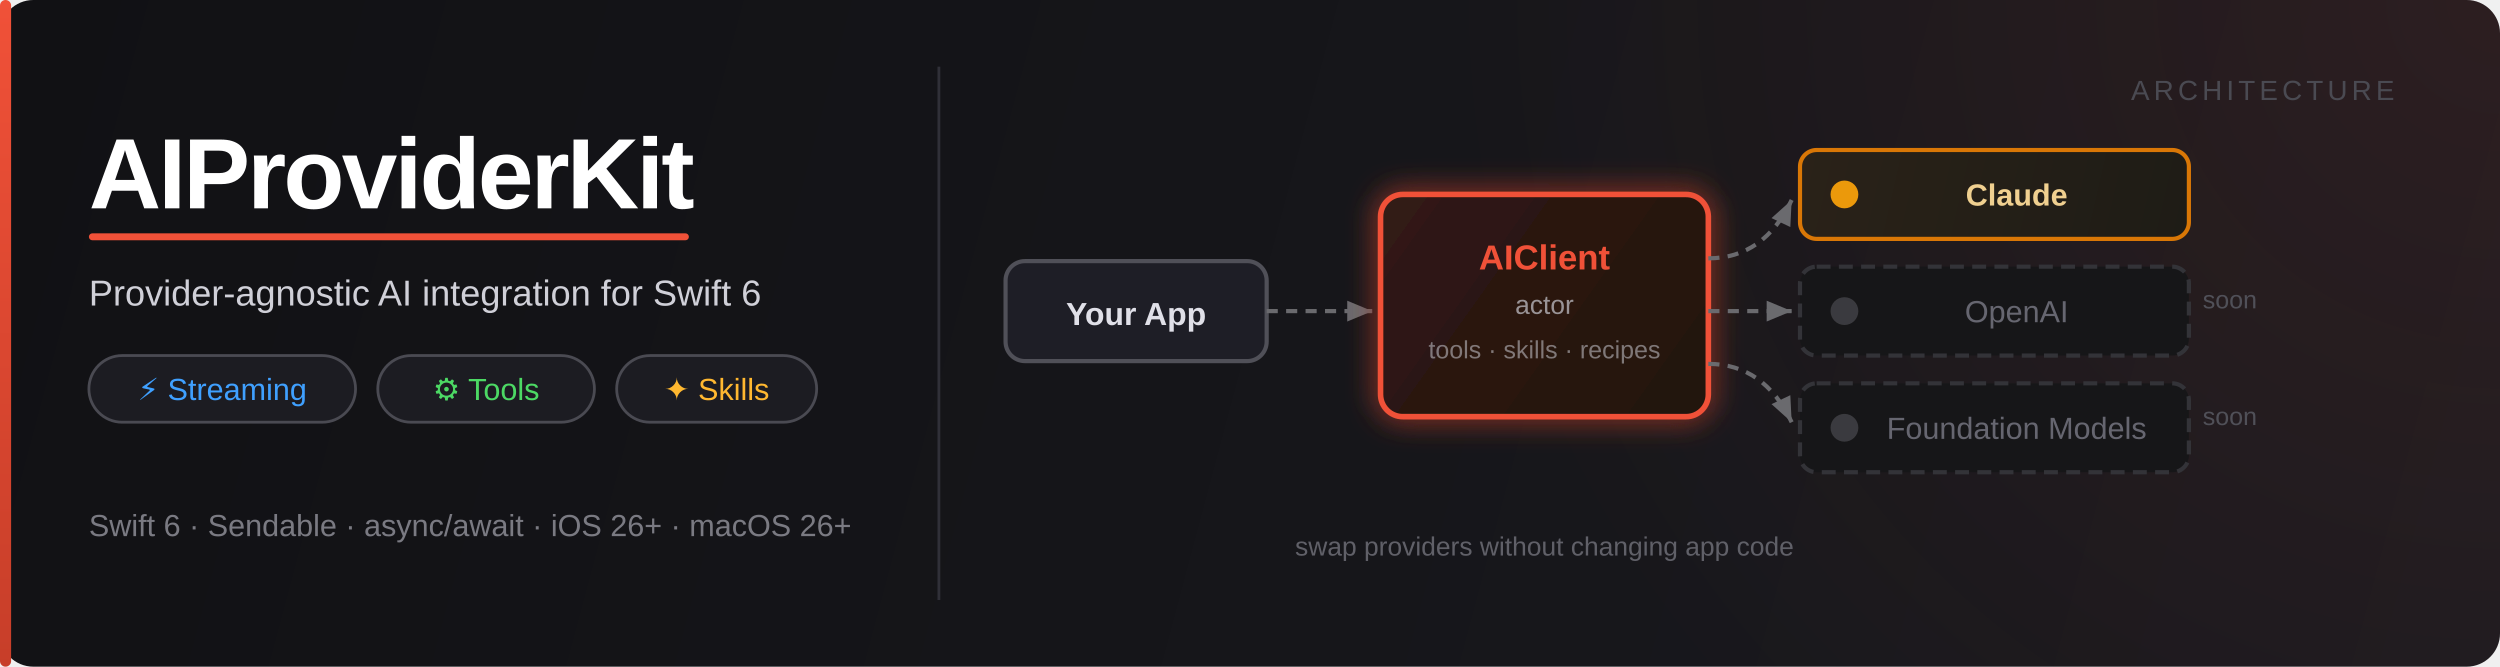
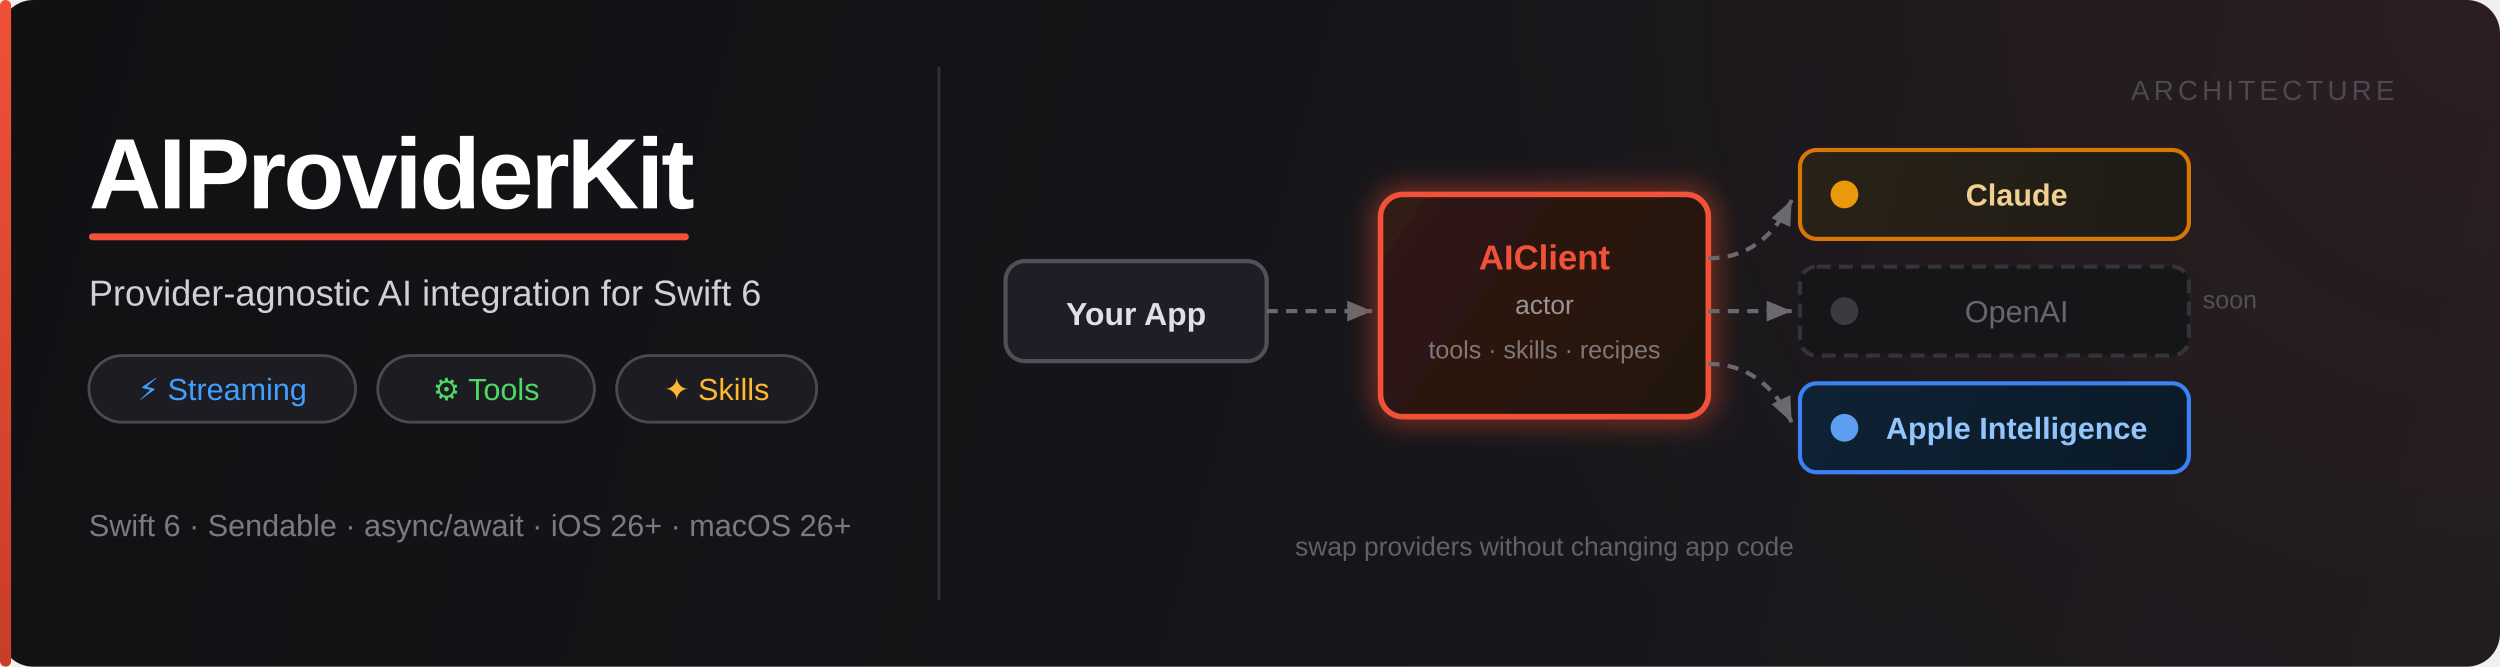
<svg xmlns="http://www.w3.org/2000/svg" width="900" height="240" viewBox="0 0 900 240" font-family="-apple-system, 'SF Pro Display', 'Helvetica Neue', Arial, sans-serif">
  <defs>
    <linearGradient id="bg" x1="0" y1="0" x2="900" y2="240" gradientUnits="userSpaceOnUse">
      <stop offset="0%" stop-color="#111114" />
      <stop offset="100%" stop-color="#1A1A1F" />
    </linearGradient>
    <linearGradient id="accentBar" x1="0" y1="0" x2="0" y2="240" gradientUnits="userSpaceOnUse">
      <stop offset="0%" stop-color="#F05138" />
      <stop offset="100%" stop-color="#C73E29" />
    </linearGradient>
    <linearGradient id="clientFill" x1="495" y1="66" x2="613" y2="150" gradientUnits="userSpaceOnUse">
      <stop offset="0%" stop-color="#321A13" />
      <stop offset="100%" stop-color="#22160F" />
    </linearGradient>
    <linearGradient id="claudeFill" x1="648" y1="54" x2="788" y2="86" gradientUnits="userSpaceOnUse">
      <stop offset="0%" stop-color="#2A2218" />
      <stop offset="100%" stop-color="#1E1C16" />
+     </linearGradient>
+     <linearGradient id="appleFill" x1="648" y1="138" x2="788" y2="170" gradientUnits="userSpaceOnUse">
+       <stop offset="0%" stop-color="#0F2235" />
+       <stop offset="100%" stop-color="#0A1A28" />
    </linearGradient>
    <filter id="softGlow" x="-30%" y="-30%" width="160%" height="160%">
      <feGaussianBlur stdDeviation="5" result="blur" />
      <feMerge>
        <feMergeNode in="blur" />
        <feMergeNode in="SourceGraphic" />
      </feMerge>
    </filter>
    <marker id="arr" markerWidth="7" markerHeight="7" refX="6" refY="3.5" orient="auto">
      <path d="M0,1 L6,3.5 L0,6 Z" fill="#6A6A6E" />
    </marker>
  </defs>
  <rect width="900" height="240" fill="url(#bg)" rx="12" />
  <radialGradient id="cornerGlow" cx="900" cy="0" r="380" gradientUnits="userSpaceOnUse">
    <stop offset="0%" stop-color="#F05138" stop-opacity="0.09" />
    <stop offset="100%" stop-color="#F05138" stop-opacity="0" />
  </radialGradient>
  <rect width="900" height="240" fill="url(#cornerGlow)" rx="12" />
  <rect x="0" y="0" width="4" height="240" fill="url(#accentBar)" rx="2" />
  <text x="32" y="75" fill="#FFFFFF" font-size="36" font-weight="700" letter-spacing="-1">AIProviderKit</text>
  <rect x="32" y="84" width="216" height="2.5" fill="#F05138" rx="1.25" />
  <text x="32" y="110" fill="#D0D0D8" font-size="13">Provider-agnostic AI integration for Swift 6</text>
  <rect x="32" y="128" width="96" height="24" rx="12" fill="#1C1C22" stroke="#4A4A52" stroke-width="1" />
  <text x="80" y="144" fill="#3FA0FF" font-size="11" font-weight="500" text-anchor="middle">⚡ Streaming</text>
  <rect x="136" y="128" width="78" height="24" rx="12" fill="#1C1C22" stroke="#4A4A52" stroke-width="1" />
  <text x="175" y="144" fill="#4CD964" font-size="11" font-weight="500" text-anchor="middle">⚙ Tools</text>
  <rect x="222" y="128" width="72" height="24" rx="12" fill="#1C1C22" stroke="#4A4A52" stroke-width="1" />
  <text x="258" y="144" fill="#FFB830" font-size="11" font-weight="500" text-anchor="middle">✦ Skills</text>
  <text x="32" y="193" fill="#7A7A82" font-size="11">Swift 6  ·  Sendable  ·  async/await  ·  iOS 26+  ·  macOS 26+</text>
  <line x1="338" y1="24" x2="338" y2="216" stroke="#303038" stroke-width="1" />
  <text x="862" y="36" fill="#4A4A52" font-size="10" text-anchor="end" letter-spacing="1.5">ARCHITECTURE</text>
  <rect x="362" y="94" width="94" height="36" rx="7" fill="#1E1E26" stroke="#505058" stroke-width="1.5" />
  <text x="409" y="117" fill="#E0E0E8" font-size="11.5" font-weight="600" text-anchor="middle">Your App</text>
  <line x1="456" y1="112" x2="494" y2="112" stroke="#6A6A6E" stroke-width="1.5" marker-end="url(#arr)" stroke-dasharray="4 3" />
  <rect x="497" y="70" width="118" height="80" rx="8" fill="url(#clientFill)" stroke="#F05138" stroke-width="2" filter="url(#softGlow)" />
  <text x="556" y="97" fill="#F05138" font-size="12.5" font-weight="700" text-anchor="middle">AIClient</text>
  <text x="556" y="113" fill="#C8C8D0" font-size="9.5" text-anchor="middle" opacity="0.70">actor</text>
  <text x="556" y="129" fill="#C8C8D0" font-size="9" text-anchor="middle" opacity="0.55">tools · skills · recipes</text>
  <path d="M 615 93 Q 635 93 645 72" stroke="#6A6A6E" stroke-width="1.5" fill="none" stroke-dasharray="4 3" marker-end="url(#arr)" />
  <line x1="615" y1="112" x2="645" y2="112" stroke="#6A6A6E" stroke-width="1.5" stroke-dasharray="4 3" marker-end="url(#arr)" />
  <path d="M 615 131 Q 635 131 645 152" stroke="#6A6A6E" stroke-width="1.5" fill="none" stroke-dasharray="4 3" marker-end="url(#arr)" />
  <rect x="648" y="54" width="140" height="32" rx="6" fill="url(#claudeFill)" stroke="#D97706" stroke-width="1.5" />
  <circle cx="664" cy="70" r="5" fill="#F59E0B" opacity="0.95" />
  <text x="726" y="74" fill="#F0D090" font-size="11" font-weight="600" text-anchor="middle">Claude</text>
  <rect x="648" y="96" width="140" height="32" rx="6" fill="#161618" stroke="#333338" stroke-width="1.5" stroke-dasharray="5 3" />
  <circle cx="664" cy="112" r="5" fill="#444448" opacity="0.8" />
  <text x="726" y="116" fill="#666670" font-size="11" text-anchor="middle">OpenAI</text>
-   <rect x="648" y="138" width="140" height="32" rx="6" fill="#161618" stroke="#333338" stroke-width="1.5" stroke-dasharray="5 3" />
-   <circle cx="664" cy="154" r="5" fill="#444448" opacity="0.8" />
-   <text x="726" y="158" fill="#666670" font-size="11" text-anchor="middle">Foundation Models</text>
  <text x="793" y="111" fill="#505058" font-size="9" text-anchor="start">soon</text>
-   <text x="793" y="153" fill="#505058" font-size="9" text-anchor="start">soon</text>
+   <rect x="648" y="138" width="140" height="32" rx="6" fill="url(#appleFill)" stroke="#3B82F6" stroke-width="1.5" />
+   <circle cx="664" cy="154" r="5" fill="#60A5FA" opacity="0.95" />
+   <text x="726" y="158" fill="#93C5FD" font-size="11" font-weight="600" text-anchor="middle">Apple Intelligence</text>
  <text x="556" y="200" fill="#606068" font-size="9.5" text-anchor="middle">swap providers without changing app code</text>
</svg>
